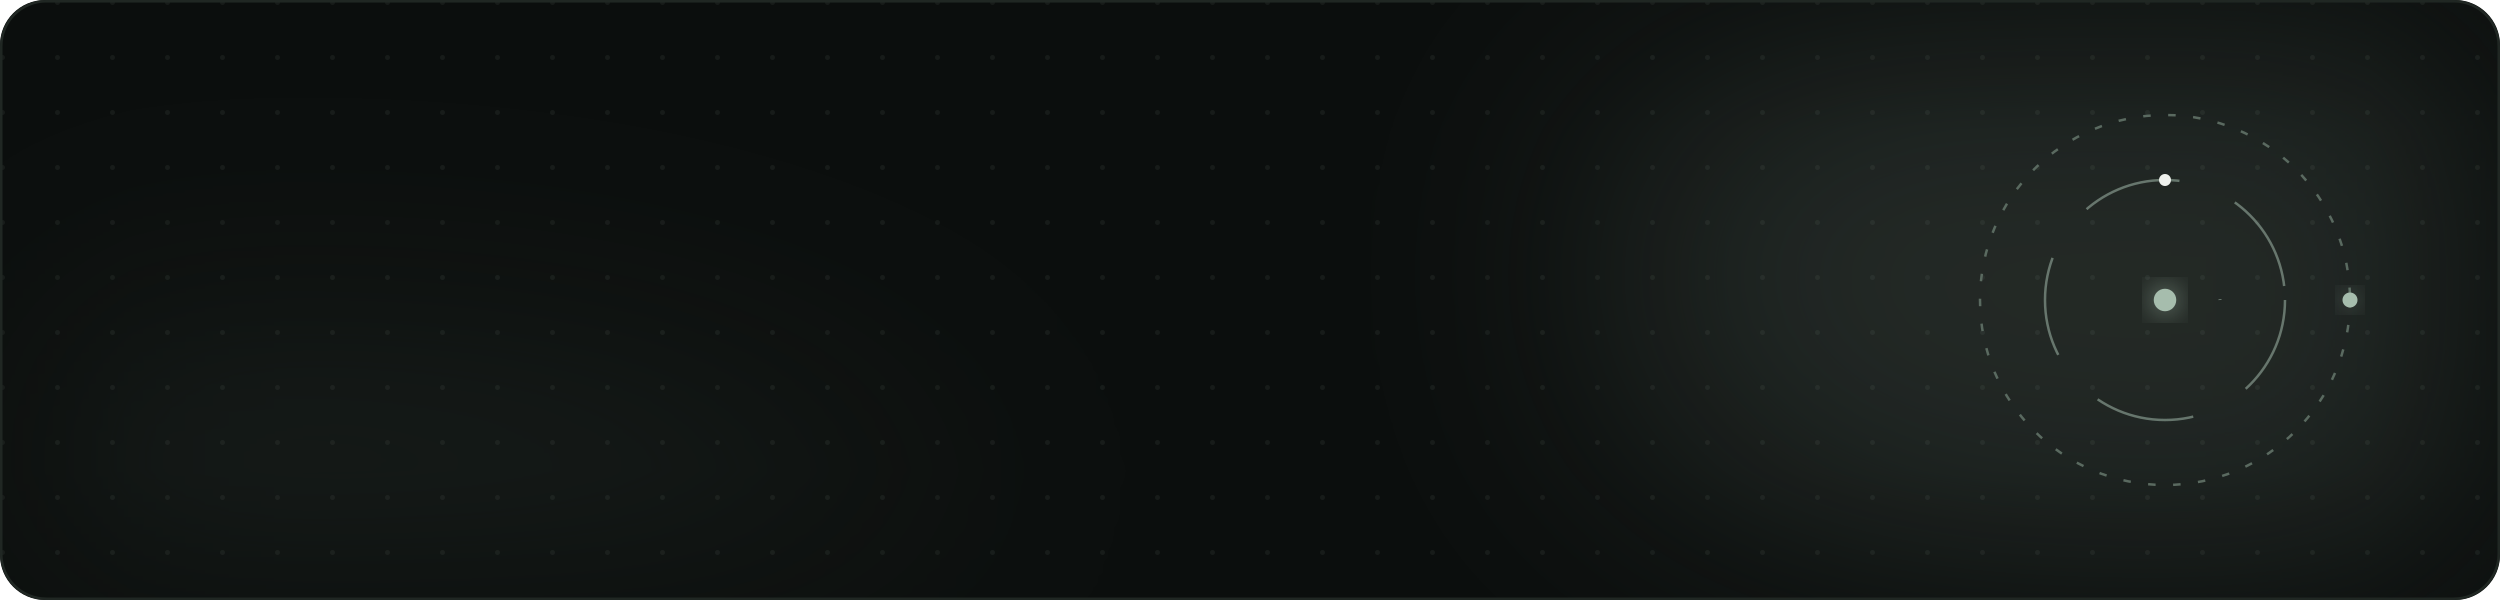
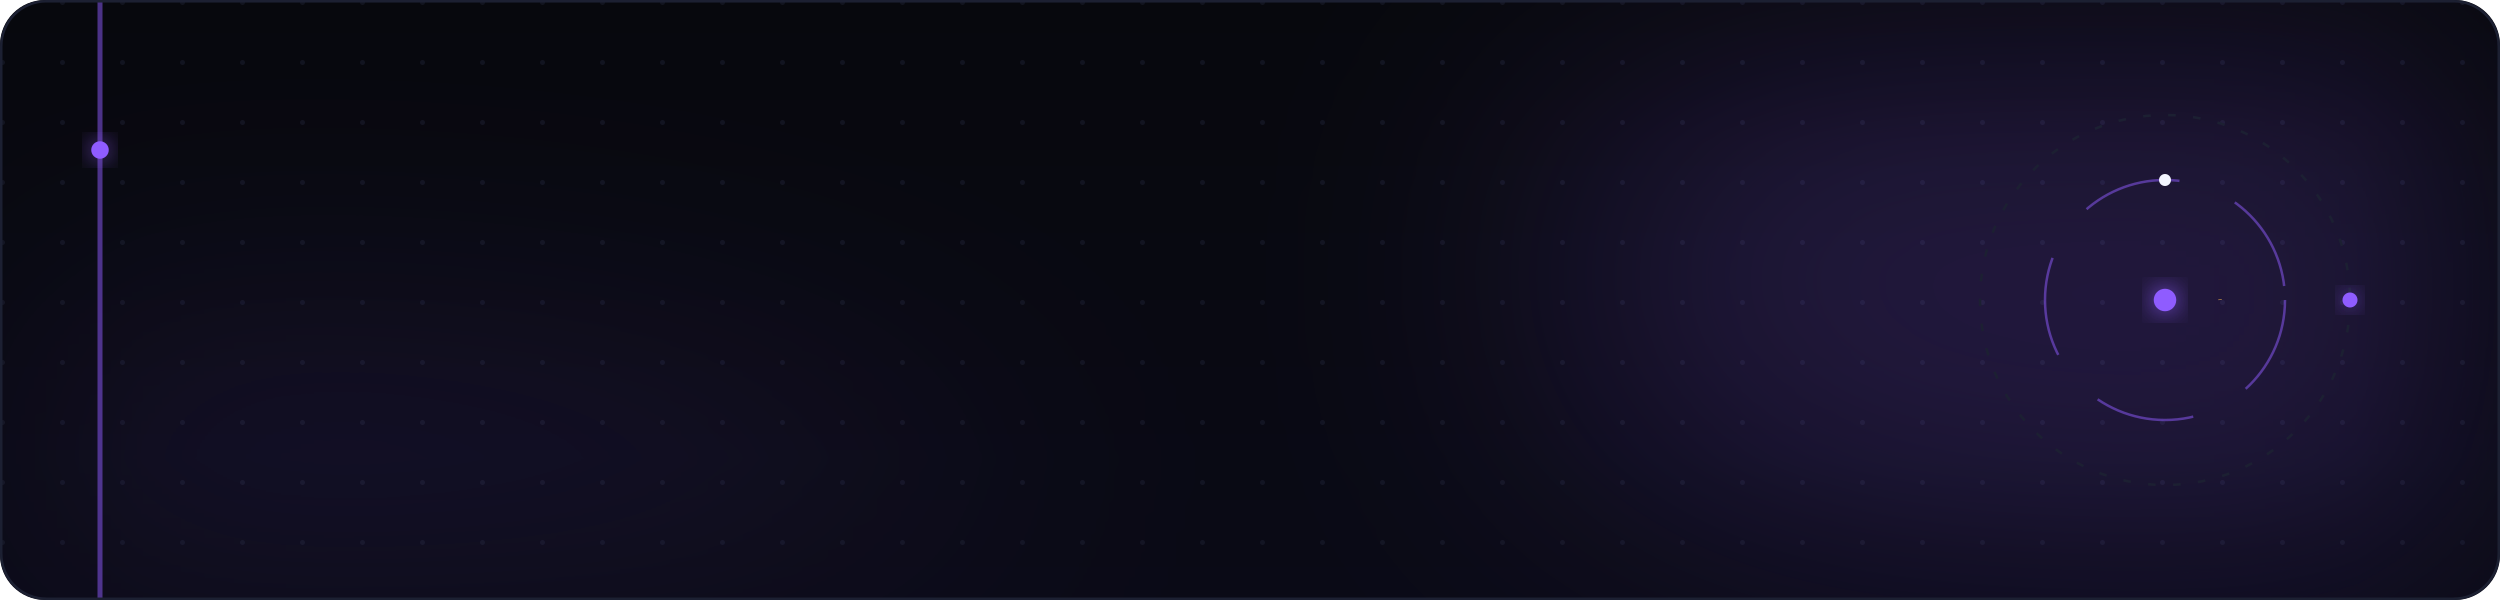
<svg xmlns="http://www.w3.org/2000/svg" width="1000" height="240" viewBox="0 0 1000 240" role="img" aria-label="Baggage Optimisation: Dynamic programming against integer programming for multi-objective packing.">
  <style>
-   .sans{font-family:-apple-system,'Instrument Sans','Inter','Segoe UI','Helvetica Neue',Arial,sans-serif}
-   .mono{font-family:ui-monospace,'SF Mono','Geist Mono','JetBrains Mono',Menlo,Consolas,monospace}
+   .sans{font-family:-apple-system,'Inter','Segoe UI','Helvetica Neue',Arial,sans-serif}
+   .mono{font-family:ui-monospace,'SF Mono','JetBrains Mono','Cascadia Code',Menlo,Consolas,monospace}
  .pulse{animation:pulse 2.6s ease-in-out infinite}
  .blink{animation:blink 1.4s step-end infinite}
  .drift{animation:drift 14s ease-in-out infinite alternate}
  .drift2{animation:drift2 18s ease-in-out infinite alternate}
-   .spin{transform-origin:center;animation:spin 40s linear infinite}
-   .spinr{transform-origin:center;animation:spinr 60s linear infinite}
-   .scan{animation:scan 9s linear infinite}
+   .spin{animation:spin 40s linear infinite}
+   .spinr{animation:spinr 60s linear infinite}
+   .scan{animation:scan 7s linear infinite}
+   .float{animation:float 6s ease-in-out infinite alternate}
  @keyframes pulse{0%,100%{opacity:1}50%{opacity:.25}}
  @keyframes blink{0%,55%{opacity:1}56%,100%{opacity:0}}
-   @keyframes drift{from{transform:translate(0,0)}to{transform:translate(-60px,24px)}}
-   @keyframes drift2{from{transform:translate(0,0)}to{transform:translate(50px,-30px)}}
+   @keyframes drift{from{transform:translate(0,0)}to{transform:translate(-70px,26px)}}
+   @keyframes drift2{from{transform:translate(0,0)}to{transform:translate(60px,-34px)}}
  @keyframes spin{to{transform:rotate(360deg)}}
  @keyframes spinr{to{transform:rotate(-360deg)}}
-   @keyframes scan{from{transform:translateY(-120%)}to{transform:translateY(120%)}}
+   @keyframes scan{from{transform:translateY(-140%)}to{transform:translateY(140%)}}
+   @keyframes float{from{transform:translateY(0)}to{transform:translateY(-8px)}}
</style>
  <defs>
    <clipPath id="bf">
      <rect width="1000" height="240" rx="18" />
    </clipPath>
    <filter id="bglow" x="-50%" y="-50%" width="200%" height="200%">
-       <feGaussianBlur stdDeviation="6" result="b" />
+       <feGaussianBlur stdDeviation="5" result="b" />
+       <feMerge>
+         <feMergeNode in="b" />
+         <feMergeNode in="SourceGraphic" />
+       </feMerge>
+     </filter>
+     <filter id="bglow2" x="-50%" y="-50%" width="200%" height="200%">
+       <feGaussianBlur stdDeviation="12" result="b" />
      <feMerge>
        <feMergeNode in="b" />
        <feMergeNode in="SourceGraphic" />
      </feMerge>
    </filter>
    <filter id="bsoft" x="-80%" y="-80%" width="260%" height="260%">
-       <feGaussianBlur stdDeviation="55" />
+       <feGaussianBlur stdDeviation="60" />
    </filter>
-     <filter id="bsoft2" x="-80%" y="-80%" width="260%" height="260%">
-       <feGaussianBlur stdDeviation="28" />
-     </filter>
-     <pattern id="bdots" width="22" height="22" patternUnits="userSpaceOnUse">
-       <circle cx="1" cy="1" r="1" fill="#202723" />
+     <pattern id="bdots" width="24" height="24" patternUnits="userSpaceOnUse">
+       <circle cx="1" cy="1" r="1" fill="#1C2032" />
    </pattern>
-     <linearGradient id="bsage" x1="0" y1="0" x2="1" y2="0">
-       <stop offset="0" stop-color="#5A6A60" />
-       <stop offset="1" stop-color="#A6BDAD" />
+     <linearGradient id="bground" x1="0" y1="0" x2="0" y2="1">
+       <stop offset="0" stop-color="#07080D" />
+       <stop offset="1" stop-color="#0A0A16" />
    </linearGradient>
-     <linearGradient id="bsagev" x1="0" y1="0" x2="0" y2="1">
-       <stop offset="0" stop-color="#A6BDAD" />
-       <stop offset="1" stop-color="#5A6A60" />
+     <linearGradient id="bspine" x1="0" y1="0" x2="0" y2="1">
+       <stop offset="0" stop-color="#8F5CFF" />
+       <stop offset="1" stop-color="#8F5CFF" />
    </linearGradient>
-     <linearGradient id="binkfade" x1="0" y1="0" x2="1" y2="0">
-       <stop offset="0" stop-color="#EEF1ED" />
-       <stop offset="1" stop-color="#A6BDAD" />
+     <linearGradient id="bspec" x1="0" y1="0" x2="1" y2="0">
+       <stop offset="0.00" stop-color="#38E0FF" />
+       <stop offset="0.33" stop-color="#8F5CFF" />
+       <stop offset="0.67" stop-color="#FF4FD8" />
+       <stop offset="1.00" stop-color="#FFC14D" />
+     </linearGradient>
+     <linearGradient id="bacc" x1="0" y1="0" x2="1" y2="0">
+       <stop offset="0" stop-color="#8F5CFF" />
+       <stop offset="1" stop-color="#8F5CFF" />
+     </linearGradient>
+     <linearGradient id="baccv" x1="0" y1="0" x2="0" y2="1">
+       <stop offset="0" stop-color="#8F5CFF" />
+       <stop offset="1" stop-color="#8F5CFF" stop-opacity="0" />
+     </linearGradient>
+     <linearGradient id="brule" x1="0" y1="0" x2="1" y2="0">
+       <stop offset="0" stop-color="#8F5CFF" />
+       <stop offset="1" stop-color="#8F5CFF" stop-opacity="0" />
    </linearGradient>
    <linearGradient id="bhair" x1="0" y1="0" x2="1" y2="0">
-       <stop offset="0" stop-color="#788A7F" stop-opacity="0" />
-       <stop offset=".5" stop-color="#A6BDAD" />
-       <stop offset="1" stop-color="#788A7F" stop-opacity="0" />
+       <stop offset="0" stop-color="#8F5CFF" stop-opacity="0" />
+       <stop offset=".5" stop-color="#8F5CFF" />
+       <stop offset="1" stop-color="#8F5CFF" stop-opacity="0" />
    </linearGradient>
    <linearGradient id="bfadeL" x1="0" y1="0" x2="1" y2="0">
-       <stop offset="0" stop-color="#0B0E0D" />
-       <stop offset="1" stop-color="#0B0E0D" stop-opacity="0" />
+       <stop offset="0" stop-color="#07080D" />
+       <stop offset="1" stop-color="#07080D" stop-opacity="0" />
    </linearGradient>
    <linearGradient id="bfadeR" x1="1" y1="0" x2="0" y2="0">
-       <stop offset="0" stop-color="#0B0E0D" />
-       <stop offset="1" stop-color="#0B0E0D" stop-opacity="0" />
+       <stop offset="0" stop-color="#07080D" />
+       <stop offset="1" stop-color="#07080D" stop-opacity="0" />
    </linearGradient>
  </defs>
  <g clip-path="url(#bf)">
-     <rect width="1000" height="240" fill="#0B0E0D" />
-     <rect width="1000" height="240" fill="url(#bdots)" opacity=".55" />
-     <ellipse cx="860" cy="110" rx="220" ry="130" fill="#788A7F" opacity="0.22" filter="url(#bsoft)" class="drift" />
-     <ellipse cx="120" cy="230" rx="260" ry="90" fill="#5A6A60" opacity="0.18" filter="url(#bsoft)" class="drift2" />
+     <rect width="1000" height="240" fill="url(#bground)" />
+     <rect width="1000" height="240" fill="url(#bdots)" opacity=".5" />
+     <ellipse cx="860" cy="110" rx="240" ry="130" fill="#8F5CFF" opacity="0.18" filter="url(#bsoft)" class="drift" />
+     <ellipse cx="120" cy="240" rx="280" ry="90" fill="#8F5CFF" opacity="0.14" filter="url(#bsoft)" class="drift2" />
    <g class="spin" style="transform-origin:866px 120px">
-       <circle cx="866" cy="120" r="74" fill="none" stroke="#5A6A60" stroke-width="1" stroke-dasharray="3 7" />
-       <circle cx="940" cy="120" r="3" fill="#A6BDAD" filter="url(#bglow)" />
+       <circle cx="866" cy="120" r="74" fill="none" stroke="#1C2032" stroke-width="1" stroke-dasharray="3 7" />
+       <circle cx="940" cy="120" r="3" fill="#8F5CFF" filter="url(#bglow)" />
    </g>
    <g class="spinr" style="transform-origin:866px 120px">
-       <circle cx="866" cy="120" r="48" fill="none" stroke="#788A7F" stroke-width="1" stroke-dasharray="40 24" opacity=".8" />
-       <circle cx="866" cy="72" r="2.4" fill="#EEF1ED" />
+       <circle cx="866" cy="120" r="48" fill="none" stroke="#8F5CFF" stroke-width="1" stroke-dasharray="40 24" opacity=".5" />
+       <circle cx="866" cy="72" r="2.4" fill="#F3F5FF" />
    </g>
-     <circle cx="866" cy="120" r="22" fill="none" stroke="#A6BDAD" stroke-width="1.2" stroke-dasharray="138" stroke-dashoffset="138">
+     <circle cx="866" cy="120" r="22" fill="none" stroke="url(#bspec)" stroke-width="1.4" stroke-dasharray="138" stroke-dashoffset="138">
      <animate attributeName="stroke-dashoffset" values="138;0" begin=".4s" dur="1.6s" fill="freeze" />
    </circle>
-     <circle cx="866" cy="120" r="4.5" fill="#A6BDAD" class="pulse" filter="url(#bglow)" />
+     <circle cx="866" cy="120" r="4.5" fill="#8F5CFF" class="pulse" filter="url(#bglow)" />
+     <rect x="39" y="0" width="2" height="240" fill="url(#bspine)" opacity=".5" />
+     <circle cx="40" cy="60" r="3.5" fill="#8F5CFF" filter="url(#bglow)" />
    <g opacity="0">
      <animate attributeName="opacity" values="0;1" begin="0.1s" dur="0.6s" fill="freeze" />
      <animateTransform attributeName="transform" type="translate" from="0 10" to="0 0" begin="0.1s" dur="0.6s" fill="freeze" />
-       <text x="48" y="60" class="mono" font-size="10.5" fill="#788A7F" letter-spacing="2.2">MADMINS07  /  OR2</text>
+       <text x="66" y="64" class="mono" font-size="10.5" fill="#8F5CFF" letter-spacing="2.2">MADMINS07  /  OR2</text>
    </g>
    <g opacity="0">
      <animate attributeName="opacity" values="0;1" begin="0.25s" dur="0.7s" fill="freeze" />
      <animateTransform attributeName="transform" type="translate" from="0 14" to="0 0" begin="0.25s" dur="0.7s" fill="freeze" />
-       <text x="48" y="118" class="sans" font-size="44" fill="#EEF1ED" font-weight="700" letter-spacing="-1.4">Baggage Optimisation</text>
+       <text x="66" y="122" class="sans" font-size="44" fill="#F3F5FF" font-weight="800" letter-spacing="-1.6">Baggage Optimisation</text>
    </g>
-     <rect x="48" y="134" width="0" height="1.5" fill="url(#bsage)">
-       <animate attributeName="width" values="0;220" begin=".7s" dur=".9s" fill="freeze" />
+     <rect x="66" y="138" width="0" height="2" fill="url(#bspec)">
+       <animate attributeName="width" values="0;240" begin=".7s" dur=".9s" fill="freeze" />
    </rect>
    <g opacity="0">
      <animate attributeName="opacity" values="0;1" begin="0.55s" dur="0.7s" fill="freeze" />
      <animateTransform attributeName="transform" type="translate" from="0 10" to="0 0" begin="0.55s" dur="0.7s" fill="freeze" />
-       <text x="48" y="162" class="sans" font-size="15.5" fill="#C2C9C3">Dynamic programming against integer programming for multi-objective packing.</text>
+       <text x="66" y="166" class="sans" font-size="15.5" fill="#B9BFD6">Dynamic programming against integer programming for multi-objective packing.</text>
    </g>
    <g opacity="0">
      <animate attributeName="opacity" values="0;1" begin="0.85s" dur="0.6s" fill="freeze" />
      <animateTransform attributeName="transform" type="translate" from="0 8" to="0 0" begin="0.85s" dur="0.6s" fill="freeze" />
-       <rect x="48" y="184" width="51" height="24" rx="12.0" fill="#111614" stroke="#202723" />
-       <text x="73.5" y="199.6" class="mono" font-size="10.5" fill="#A6BDAD" font-weight="600" text-anchor="middle" letter-spacing="1.4">PULP</text>
-       <rect x="107" y="184" width="86" height="24" rx="12.0" fill="#111614" stroke="#202723" />
-       <text x="150.0" y="199.6" class="mono" font-size="10.5" fill="#A6BDAD" font-weight="600" text-anchor="middle" letter-spacing="1.4">STREAMLIT</text>
-       <rect x="201" y="184" width="72" height="24" rx="12.0" fill="#111614" stroke="#202723" />
-       <text x="237.0" y="199.6" class="mono" font-size="10.5" fill="#A6BDAD" font-weight="600" text-anchor="middle" letter-spacing="1.4">DP · IP</text>
-       <rect x="281" y="184" width="65" height="24" rx="12.0" fill="#111614" stroke="#202723" />
-       <text x="313.5" y="199.6" class="mono" font-size="10.5" fill="#A6BDAD" font-weight="600" text-anchor="middle" letter-spacing="1.4">PLOTLY</text>
+       <rect x="66" y="188" width="51" height="24" rx="12.0" fill="#0E1019" stroke="#1C2032" />
+       <text x="91.5" y="203.6" class="mono" font-size="10.5" fill="#8F5CFF" font-weight="600" text-anchor="middle" letter-spacing="1.4">PULP</text>
+       <rect x="125" y="188" width="86" height="24" rx="12.0" fill="#0E1019" stroke="#1C2032" />
+       <text x="168.0" y="203.6" class="mono" font-size="10.5" fill="#8F5CFF" font-weight="600" text-anchor="middle" letter-spacing="1.4">STREAMLIT</text>
+       <rect x="219" y="188" width="72" height="24" rx="12.0" fill="#0E1019" stroke="#1C2032" />
+       <text x="255.0" y="203.6" class="mono" font-size="10.5" fill="#8F5CFF" font-weight="600" text-anchor="middle" letter-spacing="1.4">DP · IP</text>
+       <rect x="299" y="188" width="65" height="24" rx="12.0" fill="#0E1019" stroke="#1C2032" />
+       <text x="331.5" y="203.6" class="mono" font-size="10.5" fill="#8F5CFF" font-weight="600" text-anchor="middle" letter-spacing="1.4">PLOTLY</text>
    </g>
    <g opacity="0">
      <animate attributeName="opacity" values="0;1" begin="0.4s" dur="0.6s" fill="freeze" />
      <animateTransform attributeName="transform" type="translate" from="0 10" to="0 0" begin="0.4s" dur="0.6s" fill="freeze" />
-       <text x="952" y="60" class="mono" font-size="10.5" fill="#7E8781" text-anchor="end" letter-spacing="2.2">RESEARCH  ·  2025</text>
+       <text x="952" y="64" class="mono" font-size="10.5" fill="#6F7693" text-anchor="end" letter-spacing="2.2">RESEARCH  ·  2025</text>
    </g>
    <g opacity="0">
      <animate attributeName="opacity" values="0;1" begin="0.5s" dur="0.6s" fill="freeze" />
      <animateTransform attributeName="transform" type="translate" from="0 10" to="0 0" begin="0.5s" dur="0.6s" fill="freeze" />
-       <text x="952" y="205" class="mono" font-size="10.5" fill="#7E8781" text-anchor="end" letter-spacing="2.2">PYTHON</text>
+       <text x="952" y="209" class="mono" font-size="10.5" fill="#6F7693" text-anchor="end" letter-spacing="2.2">PYTHON</text>
    </g>
  </g>
-   <rect x=".5" y=".5" width="999" height="239" rx="18" fill="none" stroke="#202723" />
+   <rect x=".5" y=".5" width="999" height="239" rx="18" fill="none" stroke="#1C2032" />
</svg>
